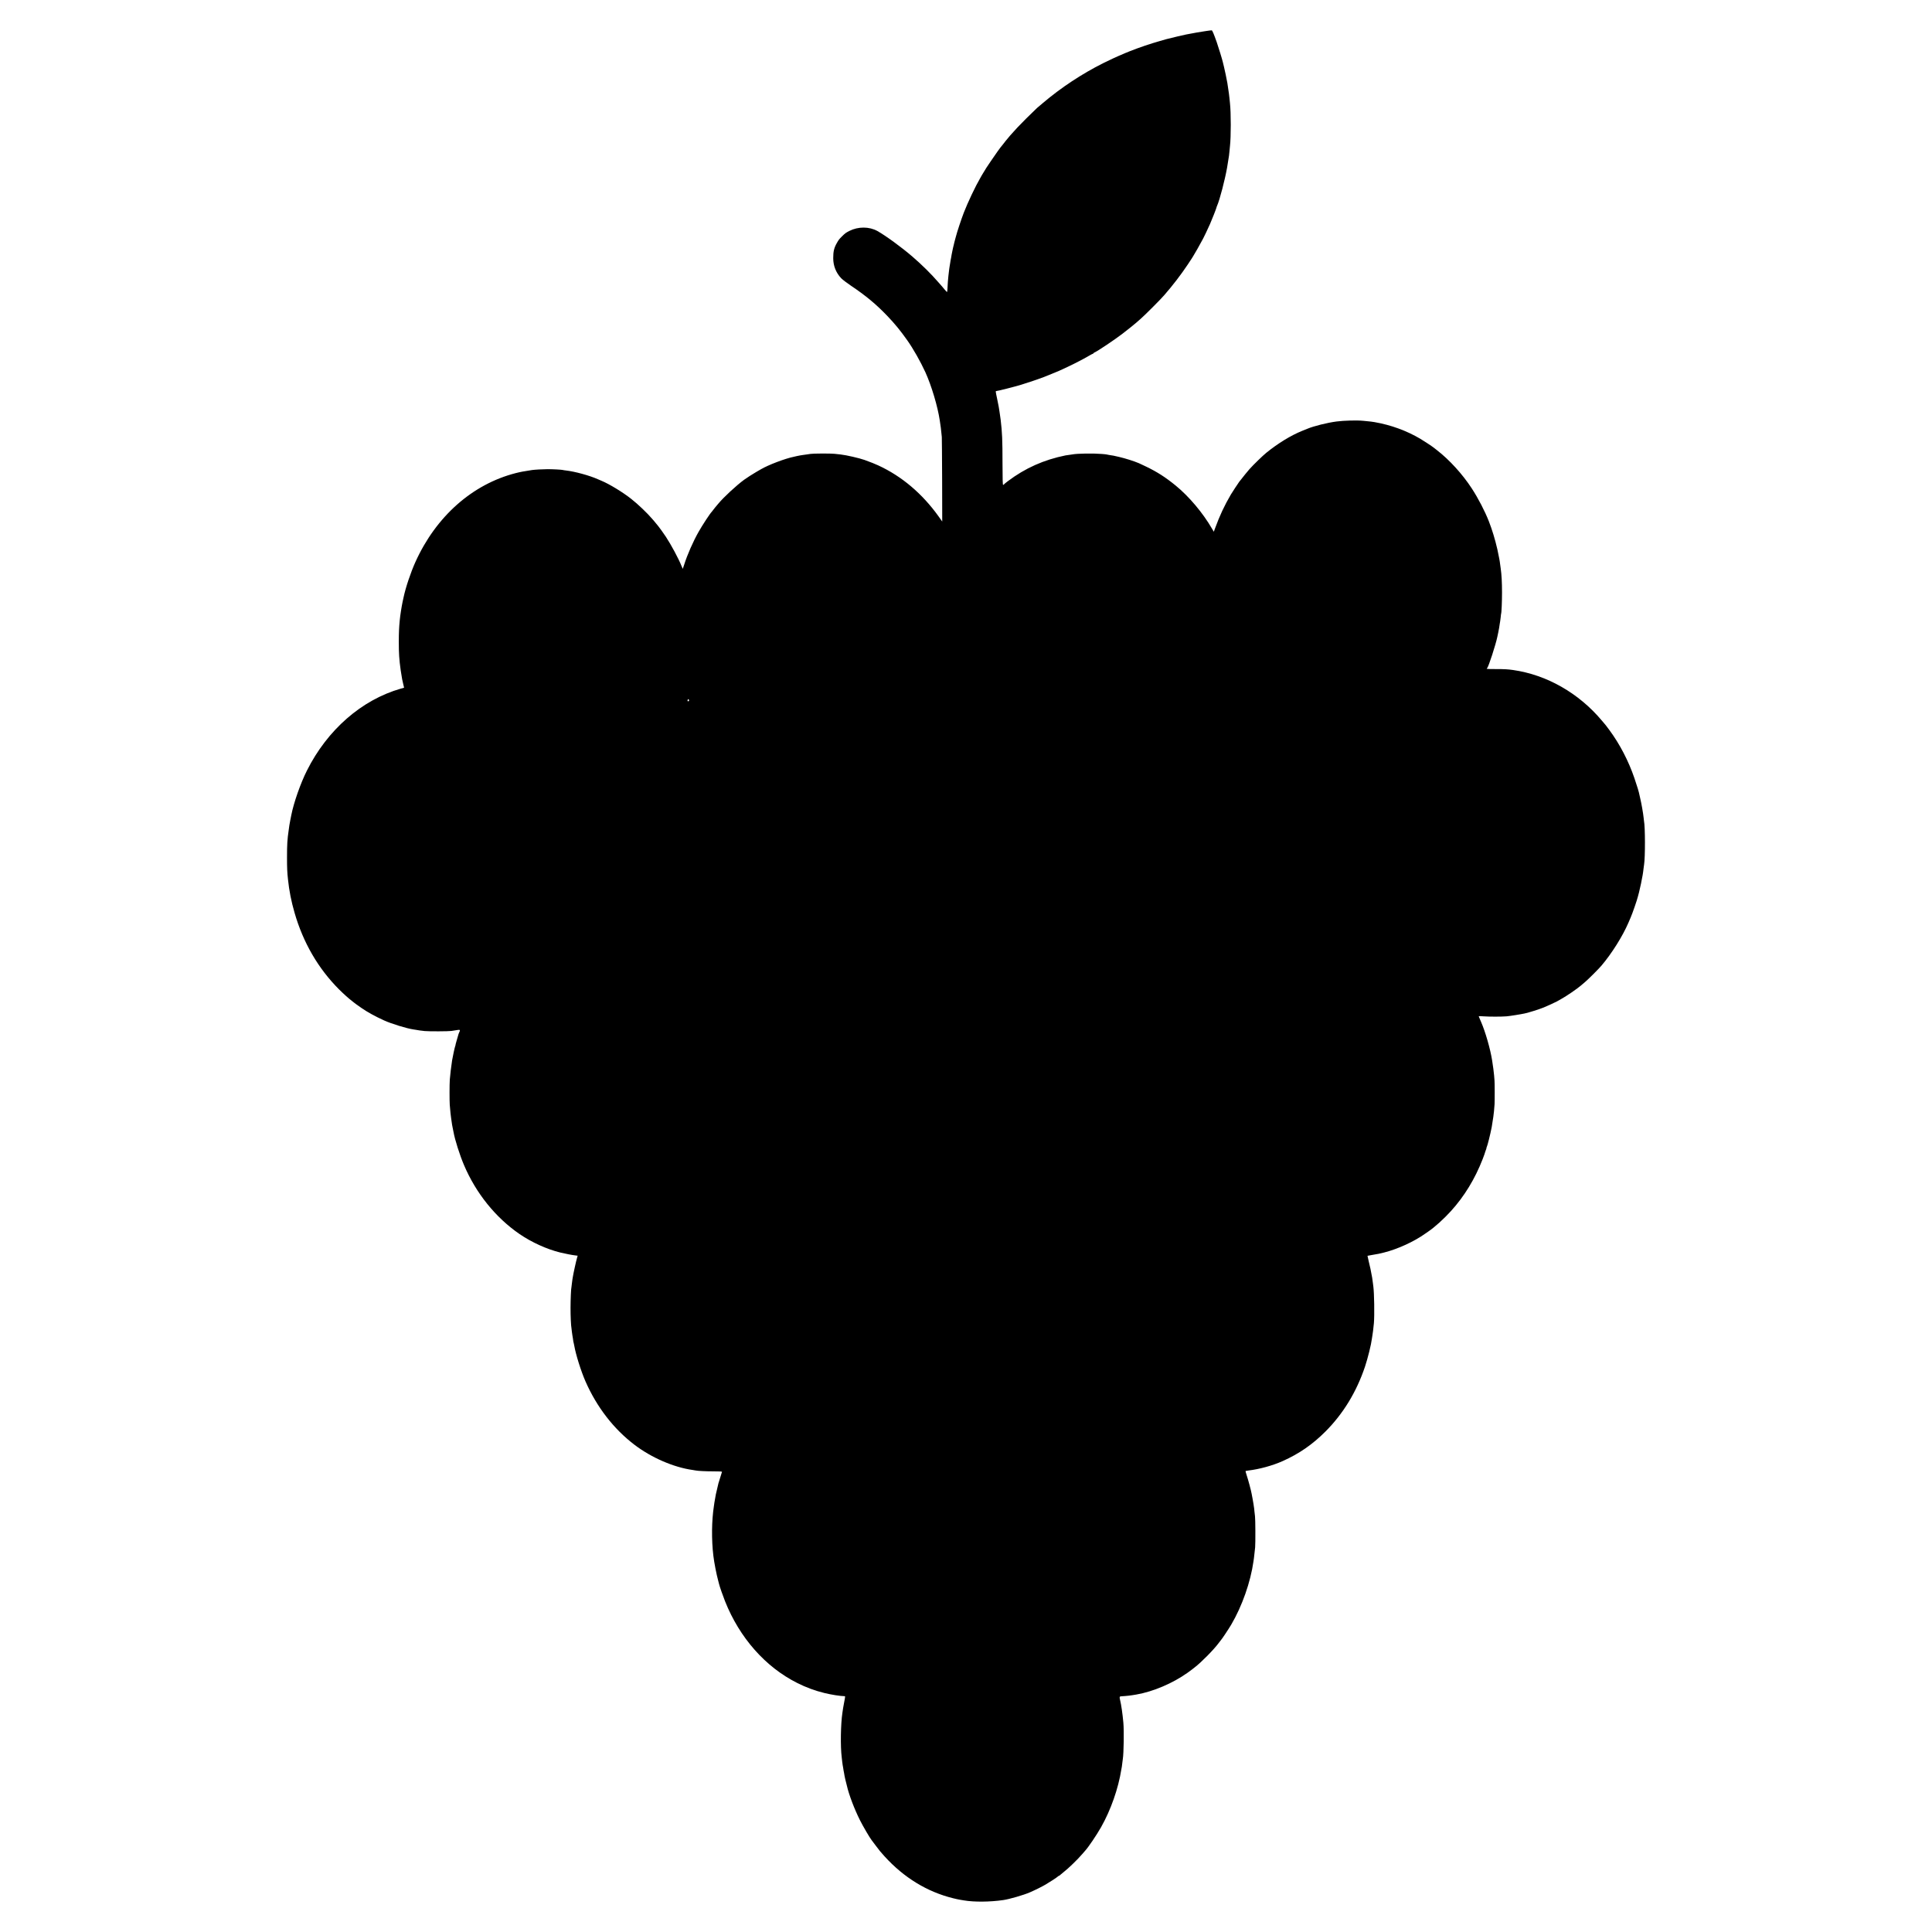
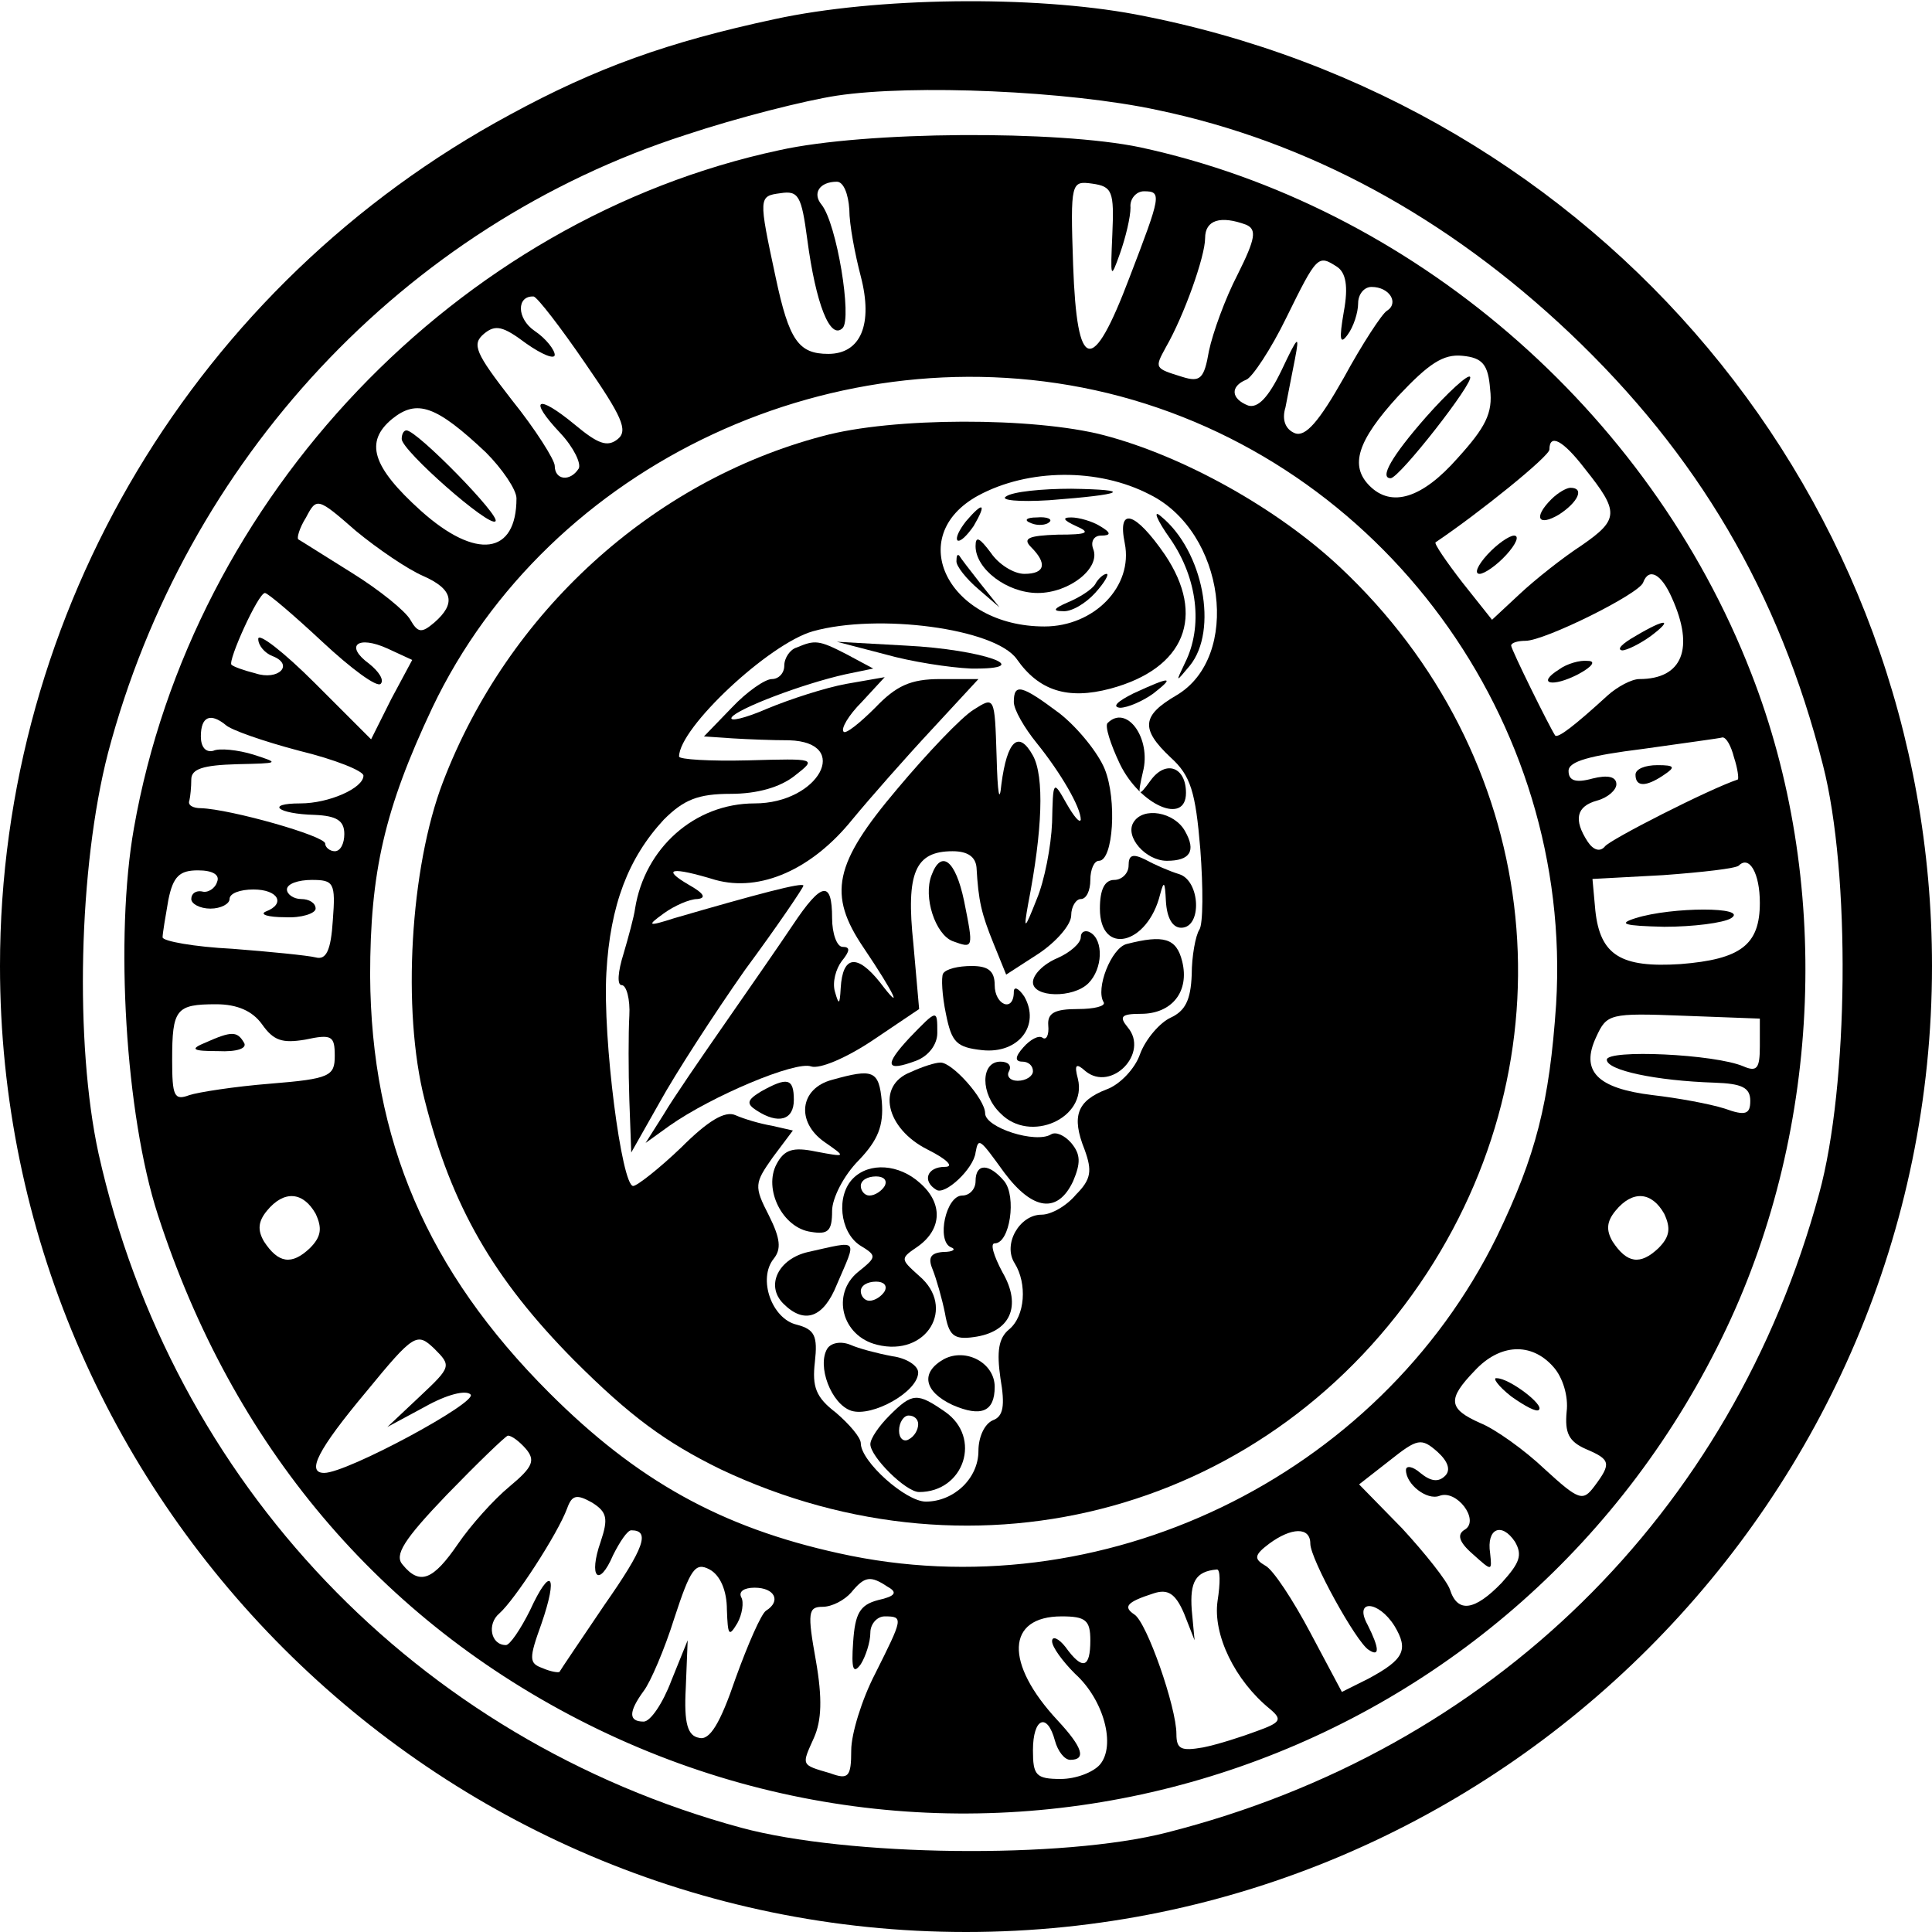
- <svg xmlns="http://www.w3.org/2000/svg" version="1.0" width="4096pt" height="4096pt" viewBox="0 0 4096 4096" preserveAspectRatio="xMidYMid meet">
-   <g transform="translate(0,4096) scale(0.1,-0.1)" fill="#000000" stroke="none">
-     <path d="M25555 40300 c-171 -27 -237 -38 -261 -44 -12 -2 -37 -7 -55 -10 -60 -10 -95 -17 -269 -57 -153 -36 -215 -51 -245 -60 -16 -5 -79 -23 -139 -40 -190 -53 -451 -142 -636 -216 -100 -40 -120 -49 -183 -77 -32 -14 -59 -26 -62 -26 -6 0 -209 -96 -316 -149 -455 -228 -893 -518 -1279 -845 -52 -44 -108 -92 -125 -106 -16 -14 -118 -113 -226 -220 -164 -164 -222 -226 -344 -364 -5 -6 -27 -32 -48 -58 -21 -26 -43 -53 -50 -60 -7 -7 -25 -31 -41 -53 -17 -22 -33 -42 -36 -45 -16 -14 -158 -212 -236 -330 -49 -74 -91 -137 -94 -140 -3 -3 -14 -21 -24 -40 -10 -19 -32 -54 -48 -78 -15 -24 -28 -45 -28 -47 0 -2 -14 -28 -32 -57 -94 -159 -263 -515 -345 -728 -55 -144 -145 -415 -167 -505 -2 -5 -8 -30 -15 -55 -7 -25 -14 -52 -16 -60 -2 -8 -8 -33 -13 -55 -6 -22 -13 -51 -16 -65 -2 -14 -9 -45 -15 -70 -5 -25 -12 -61 -16 -80 -3 -19 -8 -46 -10 -60 -13 -62 -15 -77 -20 -113 -3 -21 -7 -48 -10 -60 -6 -32 -14 -91 -21 -156 -3 -31 -7 -66 -9 -78 -4 -22 -15 -176 -19 -268 -1 -27 -5 -52 -8 -55 -3 -3 -27 22 -54 55 -26 33 -51 62 -54 65 -3 3 -36 41 -75 85 -158 182 -341 363 -550 544 -227 196 -572 448 -745 544 -172 95 -404 96 -591 2 -75 -38 -93 -51 -158 -116 -60 -59 -71 -74 -108 -139 -61 -107 -78 -180 -78 -325 1 -162 58 -306 169 -424 28 -29 119 -99 201 -154 319 -214 536 -394 775 -643 164 -172 277 -310 425 -519 126 -178 279 -448 384 -677 130 -286 261 -726 305 -1023 25 -167 24 -161 32 -245 3 -41 8 -88 11 -105 2 -16 5 -426 7 -911 l2 -881 -78 110 c-347 484 -781 851 -1278 1080 -70 33 -155 66 -292 116 -110 39 -382 102 -508 116 -30 3 -89 10 -130 14 -76 9 -467 7 -506 -2 -11 -3 -45 -8 -75 -11 -30 -3 -65 -8 -79 -11 -13 -2 -42 -7 -65 -10 -22 -4 -56 -10 -75 -15 -19 -5 -46 -11 -60 -14 -181 -36 -538 -171 -700 -266 -8 -5 -55 -32 -105 -61 -73 -42 -196 -122 -250 -161 -161 -118 -435 -371 -545 -505 -30 -36 -60 -71 -65 -77 -6 -6 -24 -29 -40 -51 -17 -22 -32 -42 -35 -45 -36 -35 -195 -277 -276 -420 -118 -206 -245 -496 -309 -702 -15 -49 -29 -88 -30 -88 -1 0 -13 26 -25 58 -61 154 -223 456 -333 622 -51 76 -147 211 -157 220 -3 3 -24 28 -45 55 -22 28 -42 52 -45 55 -3 3 -20 23 -39 45 -105 124 -305 316 -451 430 -177 140 -463 314 -630 383 -30 13 -64 27 -75 32 -176 79 -486 164 -680 186 -27 3 -56 7 -63 10 -22 7 -227 18 -327 17 -96 0 -267 -10 -325 -18 -183 -28 -241 -39 -345 -65 -920 -235 -1692 -919 -2128 -1885 -101 -225 -206 -536 -252 -754 -2 -9 -10 -48 -19 -87 -22 -103 -52 -294 -61 -394 -15 -158 -20 -265 -20 -455 0 -254 8 -375 40 -605 3 -22 19 -121 31 -191 3 -14 13 -60 23 -102 l18 -77 -71 -20 c-829 -238 -1556 -873 -1989 -1737 -135 -268 -280 -682 -331 -943 -3 -14 -12 -61 -21 -105 -9 -44 -18 -93 -20 -110 -2 -16 -8 -61 -14 -100 -30 -203 -36 -307 -36 -585 0 -220 4 -315 20 -460 26 -247 69 -466 141 -715 182 -630 499 -1176 940 -1619 87 -87 204 -193 274 -246 18 -14 38 -30 44 -35 11 -10 64 -49 161 -116 118 -83 291 -178 476 -262 157 -72 480 -171 624 -192 23 -3 52 -8 65 -10 33 -7 79 -14 175 -24 80 -9 518 -7 565 2 27 5 94 16 148 23 37 5 41 -9 17 -55 -8 -16 -16 -39 -19 -52 -3 -13 -18 -68 -35 -121 -16 -54 -27 -98 -25 -98 3 0 0 -8 -5 -17 -8 -16 -55 -231 -66 -303 -17 -105 -45 -340 -49 -410 -7 -99 -7 -449 -1 -530 9 -115 23 -256 29 -285 2 -11 7 -45 11 -75 8 -58 11 -79 20 -120 7 -34 14 -69 21 -105 29 -162 130 -481 221 -695 254 -598 670 -1114 1178 -1463 257 -176 582 -323 865 -392 95 -23 253 -54 311 -60 l56 -7 -13 -45 c-19 -61 -81 -346 -89 -403 -3 -25 -8 -52 -10 -60 -2 -8 -7 -46 -11 -85 -3 -38 -7 -72 -9 -75 -8 -13 -19 -263 -19 -435 -1 -169 9 -384 20 -438 2 -10 6 -45 9 -76 4 -31 8 -63 10 -71 2 -8 7 -37 11 -65 7 -58 11 -80 18 -103 3 -9 8 -33 11 -52 32 -187 142 -538 237 -755 239 -545 596 -1007 1036 -1343 360 -275 834 -481 1239 -537 21 -3 47 -7 58 -10 55 -11 219 -19 383 -19 147 0 182 -2 178 -13 -3 -7 -17 -52 -31 -100 -15 -49 -30 -99 -35 -113 -5 -14 -12 -36 -14 -50 -3 -14 -14 -62 -25 -107 -11 -45 -22 -93 -25 -107 -11 -61 -26 -143 -30 -171 -2 -16 -7 -48 -10 -70 -49 -315 -53 -716 -12 -1060 18 -149 66 -396 102 -525 8 -30 17 -64 19 -74 11 -49 82 -252 127 -365 307 -772 856 -1394 1529 -1731 189 -95 375 -164 580 -214 144 -35 334 -65 417 -66 25 0 25 7 -3 -140 -8 -41 -17 -91 -20 -110 -2 -19 -9 -64 -15 -100 -37 -240 -44 -719 -15 -945 2 -16 7 -57 10 -90 3 -33 8 -67 10 -75 3 -8 7 -33 10 -55 2 -22 7 -51 10 -65 2 -14 7 -36 10 -50 2 -14 7 -41 10 -60 3 -19 8 -43 11 -52 3 -9 6 -25 8 -35 2 -10 9 -38 16 -63 7 -25 14 -52 15 -60 42 -187 160 -498 278 -732 67 -133 205 -368 247 -422 5 -6 45 -59 89 -118 82 -110 99 -130 186 -226 407 -448 902 -751 1450 -886 55 -14 116 -27 135 -30 19 -3 62 -10 95 -16 220 -37 551 -34 835 7 128 18 438 108 565 164 119 52 252 118 332 165 102 60 238 149 261 171 7 7 17 13 20 13 4 0 19 10 32 22 14 13 46 39 70 58 98 75 304 275 395 383 28 33 55 64 61 70 69 75 242 331 337 498 208 368 366 819 431 1229 3 19 7 44 10 55 2 11 7 47 10 80 4 33 8 71 11 85 19 114 27 603 11 770 -18 194 -43 370 -70 482 -15 63 -12 72 24 75 124 7 198 16 325 38 354 62 765 236 1082 461 38 26 82 59 99 73 18 14 41 33 52 41 136 103 405 375 508 515 16 22 34 46 41 53 27 28 164 234 226 338 230 391 410 902 472 1344 3 25 8 56 10 70 5 35 15 130 25 225 8 83 6 608 -3 660 -3 17 -8 63 -12 103 -3 41 -8 83 -11 95 -2 12 -6 39 -9 62 -3 22 -12 74 -20 115 -8 41 -17 89 -20 105 -10 61 -75 303 -104 387 -16 48 -27 89 -23 92 4 2 31 6 60 10 234 28 507 103 722 198 353 158 633 351 910 628 378 379 659 840 839 1376 58 174 131 466 146 590 4 27 8 56 10 64 6 22 24 173 33 270 14 171 7 632 -12 775 -3 17 -8 55 -11 85 -13 102 -15 114 -30 185 -7 38 -17 86 -20 105 -3 19 -20 88 -36 154 -16 65 -28 120 -27 122 2 1 46 10 98 18 136 23 144 24 255 52 289 73 635 231 871 400 23 16 52 36 64 44 134 90 330 267 482 435 284 313 509 682 672 1102 20 51 36 95 36 97 0 3 4 15 9 28 5 13 9 25 9 28 0 3 7 22 15 43 9 20 14 37 11 37 -3 0 0 8 5 18 16 30 75 265 106 423 6 29 16 92 35 224 9 58 20 172 26 265 4 62 4 457 -1 500 -1 19 -6 70 -9 112 -6 67 -23 204 -42 318 -38 242 -144 609 -234 815 -27 61 -50 117 -50 121 0 2 44 1 98 -3 124 -9 382 -9 493 0 71 6 308 44 384 61 108 25 290 82 401 126 74 30 251 111 284 130 8 5 49 28 90 51 117 65 336 215 417 285 12 11 54 47 95 81 67 57 279 269 338 338 221 260 452 628 575 915 20 47 40 94 45 105 35 77 142 386 155 448 2 10 13 50 24 90 20 76 66 293 76 362 3 23 7 51 10 64 2 13 7 49 10 80 4 31 8 67 11 81 25 152 24 807 -2 925 -2 11 -6 43 -8 70 -9 91 -47 308 -71 405 -8 30 -16 66 -18 80 -11 60 -48 183 -107 355 -123 361 -310 720 -528 1015 -39 52 -74 100 -79 105 -5 6 -41 48 -80 95 -490 585 -1170 973 -1883 1075 -111 16 -185 20 -362 20 -109 0 -198 2 -198 5 0 4 4 10 9 15 31 33 182 499 216 665 2 8 10 49 19 90 17 83 22 113 31 180 3 25 8 52 10 60 2 8 7 47 11 85 3 39 8 72 9 75 9 15 19 260 19 445 0 219 -9 388 -28 515 -3 19 -8 55 -11 80 -3 25 -7 55 -9 66 -2 12 -7 38 -10 58 -5 31 -32 163 -41 201 -50 216 -109 410 -179 590 -85 218 -226 490 -363 700 -198 304 -474 606 -737 810 -22 17 -51 39 -65 51 -41 33 -201 138 -287 190 -293 173 -624 294 -974 355 -54 9 -76 12 -233 27 -136 14 -411 7 -572 -14 -197 -26 -486 -98 -620 -155 -11 -4 -60 -24 -109 -44 -238 -96 -512 -264 -760 -465 -74 -60 -267 -247 -356 -346 -28 -30 -147 -178 -218 -269 -20 -26 -151 -226 -177 -270 -137 -234 -235 -443 -338 -724 l-23 -64 -38 64 c-193 334 -487 683 -771 915 -217 177 -394 290 -625 401 -74 35 -144 68 -155 73 -109 46 -287 102 -420 133 -110 26 -130 30 -215 42 -24 4 -47 8 -50 10 -3 2 -50 7 -105 11 -179 15 -519 10 -620 -10 -11 -2 -45 -7 -75 -11 -30 -4 -62 -9 -70 -10 -459 -93 -855 -269 -1225 -548 -44 -34 -81 -64 -83 -69 -2 -4 -9 -8 -15 -8 -9 0 -12 114 -13 448 0 507 -7 663 -39 932 -3 27 -19 135 -20 140 -1 3 -5 30 -9 60 -5 30 -10 64 -12 75 -2 11 -7 34 -10 50 -3 17 -14 73 -25 125 -34 161 -34 160 -13 160 27 0 389 92 526 134 125 38 413 135 463 156 17 7 39 16 50 20 70 27 237 95 275 112 261 117 494 234 672 339 27 16 53 29 58 29 6 0 10 4 10 8 0 5 12 14 28 21 69 31 422 268 582 390 98 75 278 219 301 241 8 8 49 44 90 79 89 77 421 409 500 501 183 210 351 428 502 654 48 70 87 130 87 132 0 2 15 27 34 56 39 63 116 198 163 287 18 35 37 69 41 75 8 11 102 209 145 306 39 88 137 337 137 349 0 6 7 25 15 43 54 121 166 552 210 803 13 75 17 99 31 193 3 20 7 48 10 62 2 14 6 57 10 95 3 39 7 86 10 105 23 192 23 715 0 915 -2 17 -6 62 -10 100 -3 39 -8 81 -11 95 -2 14 -7 48 -11 75 -10 77 -11 85 -23 155 -20 108 -51 260 -72 345 -11 44 -22 90 -25 102 -8 41 -93 318 -128 418 -62 176 -93 250 -107 252 -8 1 -68 -7 -134 -17z m-10947 -14186 c2 -13 -3 -20 -16 -21 -15 -1 -18 4 -14 23 5 29 26 27 30 -2z" />
+ <svg xmlns="http://www.w3.org/2000/svg" version="1.0" width="202pt" height="202pt" viewBox="0 0 202 202" preserveAspectRatio="xMidYMid meet">
+   <g transform="translate(0,202) scale(0.1,-0.1)" fill="#000000" stroke="none">
+     <path d="M810 2000 c-112 -24 -187 -51 -277 -100 -328 -177 -533 -519 -533 -890 0 -556 454 -1010 1010 -1010 556 0 1010 454 1010 1010 0 488 -347 903 -833 995 -107 20 -271 18 -377 -5z m400 -95 c158 -33 303 -112 431 -233 134 -127 219 -271 265 -452 29 -113 27 -335 -4 -448 -91 -335 -343 -582 -682 -668 -109 -28 -334 -25 -445 5 -339 92 -595 360 -672 705 -25 115 -21 299 10 419 81 306 309 551 604 646 54 18 125 36 158 41 80 12 242 5 335 -15z" />
+     <path d="M815 1863 c-337 -72 -614 -362 -675 -709 -20 -113 -9 -299 25 -404 78 -241 232 -424 450 -533 443 -221 977 -35 1190 414 100 211 110 470 26 685 -107 276 -356 489 -639 550 -86 18 -287 17 -377 -3z m73 -62 c0 -16 6 -47 12 -70 13 -50 0 -81 -34 -81 -31 0 -41 14 -55 80 -18 84 -18 85 5 88 19 3 22 -3 28 -48 9 -68 24 -106 37 -93 10 10 -6 109 -22 129 -10 12 -2 24 16 24 7 0 12 -13 13 -29z m275 -26 c-2 -46 -2 -48 8 -20 6 17 11 38 11 48 -1 9 6 17 14 17 19 0 18 -4 -15 -90 -39 -103 -55 -100 -59 13 -3 87 -2 88 20 85 21 -3 23 -8 21 -53z m140 10 c11 -5 10 -14 -9 -52 -13 -25 -26 -61 -30 -80 -5 -29 -9 -33 -28 -27 -29 9 -29 9 -17 31 19 33 41 95 41 114 0 19 16 24 43 14z m95 -44 c9 -6 12 -20 7 -47 -5 -29 -4 -35 4 -24 6 8 11 23 11 33 0 9 6 17 14 17 19 0 29 -17 16 -25 -5 -3 -26 -35 -45 -70 -26 -46 -40 -62 -51 -58 -10 4 -14 14 -10 27 2 11 7 35 10 51 5 26 3 24 -14 -12 -14 -29 -25 -40 -35 -37 -18 7 -19 20 -2 27 6 2 26 32 42 65 32 65 33 66 53 53z m-786 -101 c38 -55 45 -70 34 -79 -11 -9 -21 -5 -45 15 -40 33 -49 27 -15 -9 14 -15 22 -32 19 -37 -9 -14 -25 -12 -25 3 0 6 -20 38 -45 69 -38 49 -42 58 -29 69 12 10 20 8 44 -10 17 -12 30 -17 30 -12 0 5 -9 17 -21 25 -19 13 -19 37 -1 36 4 -1 28 -32 54 -70z m946 -27 c3 -25 -5 -40 -34 -72 -37 -42 -69 -52 -92 -29 -21 21 -13 47 30 94 32 34 47 44 67 42 21 -2 27 -9 29 -35z m-400 -4 c287 -70 487 -343 469 -639 -7 -103 -21 -158 -62 -243 -124 -252 -414 -392 -688 -331 -123 27 -211 76 -303 168 -127 127 -186 264 -187 436 0 108 15 174 65 280 122 256 425 397 706 329z m-650 -62 c17 -17 32 -39 32 -48 0 -59 -42 -65 -100 -13 -51 46 -59 72 -30 96 26 21 46 14 98 -35z m1149 -17 c36 -45 36 -53 -3 -80 -20 -13 -49 -36 -65 -51 l-29 -27 -31 39 c-17 22 -30 41 -28 42 46 31 119 90 119 97 0 17 14 10 37 -20z m-1215 -112 c32 -14 35 -29 12 -49 -13 -11 -17 -11 -25 3 -5 9 -32 31 -61 49 -29 18 -54 34 -56 35 -2 1 1 12 8 23 11 21 12 21 52 -14 23 -19 54 -40 70 -47z m1306 -23 c24 -53 11 -85 -34 -85 -8 0 -23 -8 -33 -17 -35 -32 -52 -45 -55 -42 -6 9 -46 90 -46 94 0 3 7 5 15 5 20 0 119 49 123 61 6 16 19 9 30 -16z m-1411 -46 c30 -28 57 -48 61 -44 4 4 -2 13 -12 21 -26 19 -12 30 19 16 l26 -12 -22 -41 -21 -42 -59 59 c-32 32 -59 53 -59 46 0 -7 7 -15 15 -18 23 -9 6 -26 -18 -18 -12 3 -23 7 -25 9 -4 4 28 75 35 75 3 0 30 -23 60 -51z m-101 -87 c5 -5 39 -17 77 -27 37 -9 67 -21 67 -26 0 -13 -36 -29 -66 -29 -37 0 -24 -11 15 -12 23 -1 31 -6 31 -20 0 -10 -4 -18 -10 -18 -5 0 -10 4 -10 8 0 8 -99 36 -130 37 -8 0 -14 3 -12 8 1 4 2 14 2 22 0 11 12 15 48 16 44 1 45 1 17 10 -16 5 -36 7 -42 4 -8 -2 -13 4 -13 15 0 21 10 25 26 12z m1577 -34 c4 -12 5 -22 4 -23 -30 -10 -134 -63 -139 -70 -5 -6 -12 -4 -18 5 -15 23 -12 37 10 43 11 3 20 11 20 17 0 8 -9 10 -25 6 -18 -5 -25 -2 -25 8 0 10 22 16 78 23 42 6 80 11 83 12 4 0 9 -9 12 -21z m27 -152 c0 -44 -20 -59 -83 -64 -62 -4 -84 9 -89 56 l-3 33 74 4 c41 3 76 7 79 10 11 11 22 -8 22 -39z m-1613 22 c-2 -7 -10 -12 -16 -10 -6 1 -11 -2 -11 -8 0 -5 9 -10 20 -10 11 0 20 5 20 10 0 6 11 10 25 10 26 0 34 -15 13 -23 -7 -3 2 -6 20 -6 17 -1 32 4 32 9 0 6 -7 10 -15 10 -8 0 -15 5 -15 10 0 6 12 10 26 10 23 0 25 -3 22 -42 -2 -32 -7 -42 -18 -39 -8 2 -48 6 -87 9 -40 2 -73 8 -73 12 0 4 3 22 6 39 5 25 12 31 31 31 16 0 23 -5 20 -12z m47 -149 c12 -17 21 -20 45 -16 28 6 31 4 31 -17 0 -21 -5 -24 -67 -29 -38 -3 -76 -9 -85 -12 -16 -6 -18 -1 -18 37 0 53 4 58 46 58 22 0 38 -7 48 -21z m1566 -23 c0 -23 -3 -27 -17 -21 -30 13 -143 18 -143 7 0 -11 51 -22 113 -24 28 -1 37 -5 37 -19 0 -14 -5 -16 -27 -8 -16 5 -49 11 -75 14 -58 7 -76 25 -59 61 11 24 14 25 91 22 l80 -3 0 -29z m-1510 -175 c7 -15 6 -24 -6 -36 -19 -18 -33 -16 -48 7 -7 12 -6 21 3 32 18 22 38 20 51 -3z m1410 0 c7 -15 6 -24 -6 -36 -19 -18 -33 -16 -48 7 -7 12 -6 21 3 32 18 22 38 20 51 -3z m-1301 -191 l-34 -32 39 21 c23 13 43 18 48 13 8 -8 -129 -82 -153 -82 -19 0 -7 24 44 85 50 61 53 62 71 45 18 -18 18 -19 -15 -50z m1185 31 c10 -11 16 -31 14 -47 -2 -22 2 -31 20 -39 26 -11 27 -15 9 -39 -12 -16 -16 -15 -52 18 -21 20 -52 42 -67 48 -34 15 -35 25 -6 55 26 28 59 30 82 4z m-1074 -86 c10 -12 7 -19 -17 -39 -17 -14 -41 -41 -54 -60 -26 -38 -40 -44 -58 -22 -9 10 1 26 46 73 32 33 61 61 64 62 4 0 12 -6 19 -14z m961 -28 c-7 -7 -15 -6 -26 3 -8 7 -15 8 -15 3 0 -15 22 -32 35 -27 18 7 42 -25 27 -35 -9 -5 -7 -13 8 -26 20 -18 20 -18 18 1 -4 26 12 33 26 12 8 -14 5 -22 -14 -43 -28 -29 -46 -32 -54 -7 -3 9 -26 38 -50 64 l-45 46 32 25 c29 23 33 24 50 9 11 -10 14 -19 8 -25z m-883 -69 c-13 -37 -2 -49 13 -14 7 14 15 26 19 26 20 0 14 -18 -28 -78 -25 -37 -46 -68 -47 -70 -1 -1 -9 0 -18 4 -14 5 -14 10 -1 46 18 52 10 62 -12 14 -10 -20 -21 -36 -25 -36 -16 0 -20 22 -7 33 16 14 61 83 71 110 5 14 10 15 26 6 16 -10 17 -17 9 -41z m742 -2 c0 -16 48 -103 61 -111 12 -8 11 2 -1 26 -15 27 11 26 28 -1 15 -25 10 -35 -27 -55 l-28 -14 -33 62 c-18 34 -39 66 -47 70 -12 7 -12 11 4 23 23 17 43 18 43 0z m-610 -69 c1 -27 2 -29 11 -14 5 9 7 22 4 27 -3 6 3 10 14 10 21 0 28 -14 12 -24 -5 -3 -19 -35 -32 -71 -16 -47 -27 -65 -38 -62 -12 2 -16 15 -14 52 l2 50 -17 -42 c-9 -24 -22 -43 -29 -43 -16 0 -16 10 0 32 7 9 22 44 32 76 17 52 22 59 37 51 11 -6 18 -22 18 -42z m513 9 c-5 -35 18 -83 55 -113 13 -11 11 -14 -14 -23 -16 -6 -41 -14 -56 -17 -23 -4 -28 -2 -28 14 0 28 -31 117 -44 125 -12 8 -8 13 20 22 15 5 23 0 32 -21 l11 -28 -3 32 c-2 29 4 40 26 42 4 1 4 -14 1 -33z m-345 15 c11 -6 8 -10 -10 -14 -19 -5 -24 -14 -26 -44 -2 -28 0 -34 8 -23 5 8 10 23 10 33 0 9 7 17 15 17 20 0 19 -2 -10 -60 -14 -27 -25 -63 -25 -80 0 -28 -3 -31 -22 -24 -31 9 -30 8 -17 37 8 18 9 41 2 81 -9 50 -8 56 7 56 10 0 23 7 30 15 14 17 20 18 38 6z m212 -56 c0 -29 -8 -32 -26 -7 -7 9 -14 12 -14 6 0 -6 11 -21 24 -34 30 -27 43 -75 26 -95 -7 -8 -25 -15 -41 -15 -26 0 -29 4 -29 30 0 34 15 40 23 10 3 -11 10 -20 16 -20 17 0 13 13 -13 41 -56 60 -54 109 4 109 25 0 30 -4 30 -25z" />
+     <path d="M1491 1584 c-36 -41 -49 -64 -37 -64 9 0 88 101 83 106 -2 3 -23 -16 -46 -42z" />
+     <path d="M860 1564 c-178 -47 -329 -184 -397 -362 -34 -89 -43 -238 -19 -332 28 -111 72 -187 156 -272 59 -59 96 -86 153 -114 270 -128 577 -43 739 205 155 238 118 542 -91 738 -65 61 -163 116 -247 138 -73 19 -221 19 -294 -1z m342 -61 c79 -39 96 -170 28 -210 -36 -21 -38 -35 -6 -65 21 -19 26 -36 31 -96 3 -40 3 -78 -1 -84 -4 -6 -8 -28 -8 -47 -1 -27 -7 -38 -22 -45 -11 -5 -26 -22 -32 -38 -5 -15 -21 -32 -35 -37 -31 -12 -37 -28 -23 -63 8 -22 7 -31 -9 -47 -10 -12 -26 -21 -36 -21 -23 0 -41 -31 -28 -51 13 -21 11 -55 -6 -69 -11 -9 -13 -23 -9 -51 5 -29 3 -40 -8 -44 -9 -4 -15 -18 -15 -32 0 -29 -26 -53 -55 -53 -21 0 -68 42 -68 61 0 6 -12 20 -26 32 -21 16 -25 27 -22 53 3 27 0 34 -19 39 -26 6 -41 48 -24 69 8 10 7 21 -5 45 -16 31 -15 34 4 61 l21 28 -22 5 c-12 2 -29 7 -38 11 -11 5 -29 -6 -57 -34 -23 -22 -46 -40 -50 -40 -12 0 -32 154 -28 223 4 71 23 120 60 160 21 21 36 27 70 27 28 0 52 7 67 19 23 18 23 18 -49 16 -40 -1 -72 1 -72 4 0 30 94 118 140 131 68 19 190 3 213 -29 23 -33 53 -43 98 -31 78 21 100 76 57 140 -31 45 -50 51 -42 12 9 -45 -32 -87 -84 -87 -100 0 -148 94 -69 137 52 28 125 29 179 1z" />
+     <path d="M1052 1501 c-7 -4 13 -6 45 -4 79 6 89 11 23 12 -30 0 -61 -3 -68 -8z" />
+     <path d="M1010 1475 c-7 -9 -11 -17 -9 -20 3 -2 10 5 17 15 14 24 10 26 -8 5z" />
+     <path d="M1224 1456 c28 -41 34 -91 15 -129 -10 -21 -10 -21 5 -3 30 37 14 120 -30 156 -9 8 -5 -3 10 -24z" />
+     <path d="M1078 1473 c7 -3 16 -2 19 1 4 3 -2 6 -13 5 -11 0 -14 -3 -6 -6z" />
+     <path d="M1125 1470 c16 -7 12 -9 -19 -9 -31 -1 -37 -4 -28 -13 17 -17 15 -28 -7 -28 -11 0 -27 10 -35 22 -12 16 -16 18 -16 7 0 -24 33 -49 65 -49 33 0 66 26 58 46 -3 8 1 14 8 14 11 0 11 3 -1 10 -8 5 -22 9 -30 9 -10 0 -8 -3 5 -9z" />
+     <path d="M1000 1433 c0 -5 10 -18 23 -29 l22 -19 -20 25 c-11 14 -21 27 -22 29 -2 2 -3 0 -3 -6z" />
+     <path d="M1145 1409 c-4 -6 -17 -14 -29 -19 -14 -6 -16 -9 -5 -9 9 -1 24 8 34 19 10 11 15 20 12 20 -3 0 -9 -5 -12 -11z" />
+     <path d="M833 1343 c-7 -2 -13 -11 -13 -19 0 -8 -6 -14 -13 -14 -7 0 -26 -13 -42 -30 l-29 -30 30 -2 c16 -1 42 -2 59 -2 66 -2 31 -66 -36 -66 -63 0 -115 -47 -125 -110 -1 -8 -7 -30 -12 -47 -6 -19 -7 -33 -2 -33 5 0 9 -15 8 -32 -1 -18 -1 -58 0 -88 l2 -55 30 53 c16 29 56 91 89 138 34 46 61 86 61 88 0 4 -49 -9 -135 -34 -28 -9 -29 -8 -11 5 11 8 27 15 35 15 10 1 7 6 -9 15 -29 17 -18 19 28 5 47 -13 101 11 143 63 19 23 56 65 83 94 l49 53 -40 0 c-31 0 -46 -7 -68 -30 -16 -16 -31 -28 -33 -25 -3 3 5 17 19 31 l24 26 -40 -7 c-22 -4 -59 -16 -83 -26 -23 -10 -40 -14 -37 -9 6 9 74 35 119 45 l29 6 -28 15 c-29 15 -33 15 -52 7z" />
+     <path d="M925 1336 c28 -8 68 -14 90 -15 71 -1 13 20 -68 24 l-72 4 50 -13z" />
+     <path d="M1185 1295 c-16 -8 -23 -14 -14 -15 8 0 24 7 35 15 23 18 18 18 -21 0z" />
+     <path d="M1060 1286 c0 -8 11 -27 24 -43 25 -31 46 -67 46 -80 -1 -4 -7 3 -15 17 -14 25 -14 24 -15 -20 -1 -25 -8 -61 -16 -80 -13 -33 -14 -33 -9 -5 15 77 17 133 5 155 -15 27 -27 16 -33 -30 -2 -21 -4 -10 -5 29 -2 63 -2 63 -24 49 -13 -8 -49 -46 -80 -83 -66 -78 -73 -110 -35 -166 33 -49 42 -69 17 -36 -24 30 -39 28 -41 -6 -1 -18 -2 -18 -6 -4 -3 10 1 24 7 32 9 11 9 15 1 15 -6 0 -11 14 -11 30 0 40 -11 38 -41 -7 -14 -21 -46 -67 -71 -103 -25 -36 -54 -78 -64 -95 l-19 -30 25 18 c44 31 132 68 148 62 9 -3 37 9 64 27 l49 33 -6 68 c-8 75 2 97 41 97 16 0 24 -6 25 -17 2 -35 5 -48 18 -80 l13 -32 34 22 c18 12 34 30 34 40 0 9 5 17 10 17 6 0 10 9 10 20 0 11 4 20 9 20 15 0 19 64 6 96 -7 17 -28 43 -47 58 -40 30 -48 32 -48 12z" />
+     <path d="M1158 1264 c-3 -3 3 -22 13 -43 21 -43 69 -64 69 -30 0 27 -21 35 -37 13 -13 -18 -14 -17 -8 9 9 35 -17 71 -37 51z" />
+     <path d="M1185 1160 c-9 -15 13 -40 35 -40 24 0 31 10 19 31 -11 20 -44 26 -54 9z" />
+     <path d="M1180 1115 c0 -8 -7 -15 -15 -15 -10 0 -15 -10 -15 -30 0 -50 50 -38 63 15 4 15 5 13 6 -7 1 -18 7 -28 16 -28 22 0 20 49 -2 56 -10 3 -26 10 -35 15 -14 7 -18 5 -18 -6z" />
+     <path d="M974 1105 c-9 -23 4 -62 22 -69 22 -8 22 -8 12 42 -9 43 -24 54 -34 27z" />
+     <path d="M1130 1040 c0 -6 -11 -16 -25 -22 -14 -6 -25 -17 -25 -25 0 -16 42 -17 58 -1 15 15 16 45 2 53 -5 3 -10 1 -10 -5z" />
+     <path d="M1178 1033 c-16 -4 -33 -47 -24 -61 2 -4 -10 -7 -27 -7 -24 0 -32 -4 -31 -17 1 -10 -2 -16 -6 -13 -4 3 -13 -2 -20 -10 -9 -10 -9 -15 -1 -15 6 0 11 -4 11 -10 0 -5 -7 -10 -16 -10 -8 0 -12 5 -9 10 3 6 -1 10 -9 10 -21 0 -21 -34 0 -54 31 -32 91 -5 81 36 -4 15 -2 17 8 8 27 -22 67 19 44 46 -9 11 -7 14 14 14 32 0 51 23 43 55 -6 24 -19 28 -58 18z" />
+     <path d="M986 1002 c-2 -4 -1 -23 3 -42 6 -30 11 -35 38 -38 38 -4 61 26 44 56 -6 9 -11 11 -11 5 0 -22 -20 -14 -20 7 0 15 -7 20 -24 20 -14 0 -27 -3 -30 -8z" />
+     <path d="M951 935 c-27 -29 -25 -36 7 -24 13 5 22 17 22 29 0 25 0 25 -29 -5z" />
+     <path d="M952 899 c-36 -14 -26 -59 18 -81 20 -10 28 -18 18 -18 -19 0 -24 -15 -9 -24 9 -6 39 22 41 39 3 16 4 15 30 -21 30 -40 56 -43 72 -9 8 19 8 28 -2 40 -7 8 -16 12 -21 9 -16 -10 -69 7 -69 22 0 15 -35 54 -47 53 -5 0 -18 -4 -31 -10z" />
+     <path d="M870 891 c-34 -9 -38 -44 -8 -65 23 -16 23 -16 -9 -10 -24 5 -33 2 -41 -13 -14 -26 6 -67 36 -71 18 -3 22 1 22 22 0 13 12 37 28 53 20 21 26 36 24 61 -3 33 -9 35 -52 23z" />
+     <path d="M796 879 c-15 -9 -16 -13 -5 -20 23 -15 39 -10 39 11 0 23 -7 24 -34 9z" />
+     <path d="M892 788 c-18 -18 -14 -56 7 -70 18 -11 18 -12 -2 -28 -28 -23 -17 -67 20 -76 52 -13 83 39 44 72 -20 18 -20 18 -1 31 25 18 26 45 2 66 -22 20 -53 22 -70 5z m33 -8 c-3 -5 -10 -10 -16 -10 -5 0 -9 5 -9 10 0 6 7 10 16 10 8 0 12 -4 9 -10z m0 -110 c-3 -5 -10 -10 -16 -10 -5 0 -9 5 -9 10 0 6 7 10 16 10 8 0 12 -4 9 -10z" />
+     <path d="M1020 785 c0 -8 -6 -15 -14 -15 -17 0 -27 -47 -12 -54 6 -2 3 -5 -8 -5 -13 -1 -16 -6 -11 -18 4 -10 10 -31 13 -46 4 -23 9 -28 30 -25 38 5 51 32 30 68 -9 17 -13 30 -8 30 16 0 23 49 10 65 -16 19 -30 19 -30 0z" />
+     <path d="M845 711 c-31 -7 -45 -35 -26 -54 22 -22 42 -15 56 20 21 49 24 46 -30 34z" />
+     <path d="M865 610 c-11 -18 4 -58 25 -65 22 -7 70 20 70 40 0 7 -12 15 -27 17 -16 3 -35 8 -44 12 -10 4 -20 2 -24 -4z" />
+     <path d="M987 599 c-25 -14 -21 -34 9 -48 30 -13 44 -7 44 19 0 25 -30 41 -53 29z" />
+     <path d="M930 540 c-11 -11 -20 -24 -20 -30 0 -13 37 -50 51 -50 47 0 66 57 27 84 -29 20 -34 20 -58 -4z m30 -9 c0 -6 -4 -13 -10 -16 -5 -3 -10 1 -10 9 0 9 5 16 10 16 6 0 10 -4 10 -9z" />
+     <path d="M420 1561 c0 -12 92 -93 98 -86 6 5 -82 95 -93 95 -3 0 -5 -4 -5 -9z" />
+     <path d="M1622 1498 c-19 -19 -14 -29 8 -16 20 13 27 28 12 28 -4 0 -13 -5 -20 -12z" />
+     <path d="M1555 1440 c-10 -11 -14 -20 -8 -20 5 0 18 9 28 20 10 11 14 20 8 20 -5 0 -18 -9 -28 -20z" />
+     <path d="M1710 1355 c-14 -8 -20 -14 -14 -15 5 0 19 7 30 15 24 18 16 19 -16 0z" />
+     <path d="M1630 1320 c-24 -15 -7 -19 20 -5 15 8 19 14 10 14 -8 1 -22 -3 -30 -9z" />
+     <path d="M1710 1210 c0 -13 11 -13 30 0 12 8 11 10 -7 10 -13 0 -23 -4 -23 -10z" />
+     <path d="M1710 1060 c-19 -6 -12 -8 30 -9 30 0 62 4 70 9 19 12 -62 12 -100 0z" />
+     <path d="M215 930 c-17 -7 -14 -9 13 -9 20 -1 31 3 27 9 -7 12 -13 12 -40 0z" />
+     <path d="M1580 560 c14 -10 27 -17 29 -14 6 5 -31 33 -44 33 -5 1 1 -8 15 -19z" />
  </g>
</svg>
